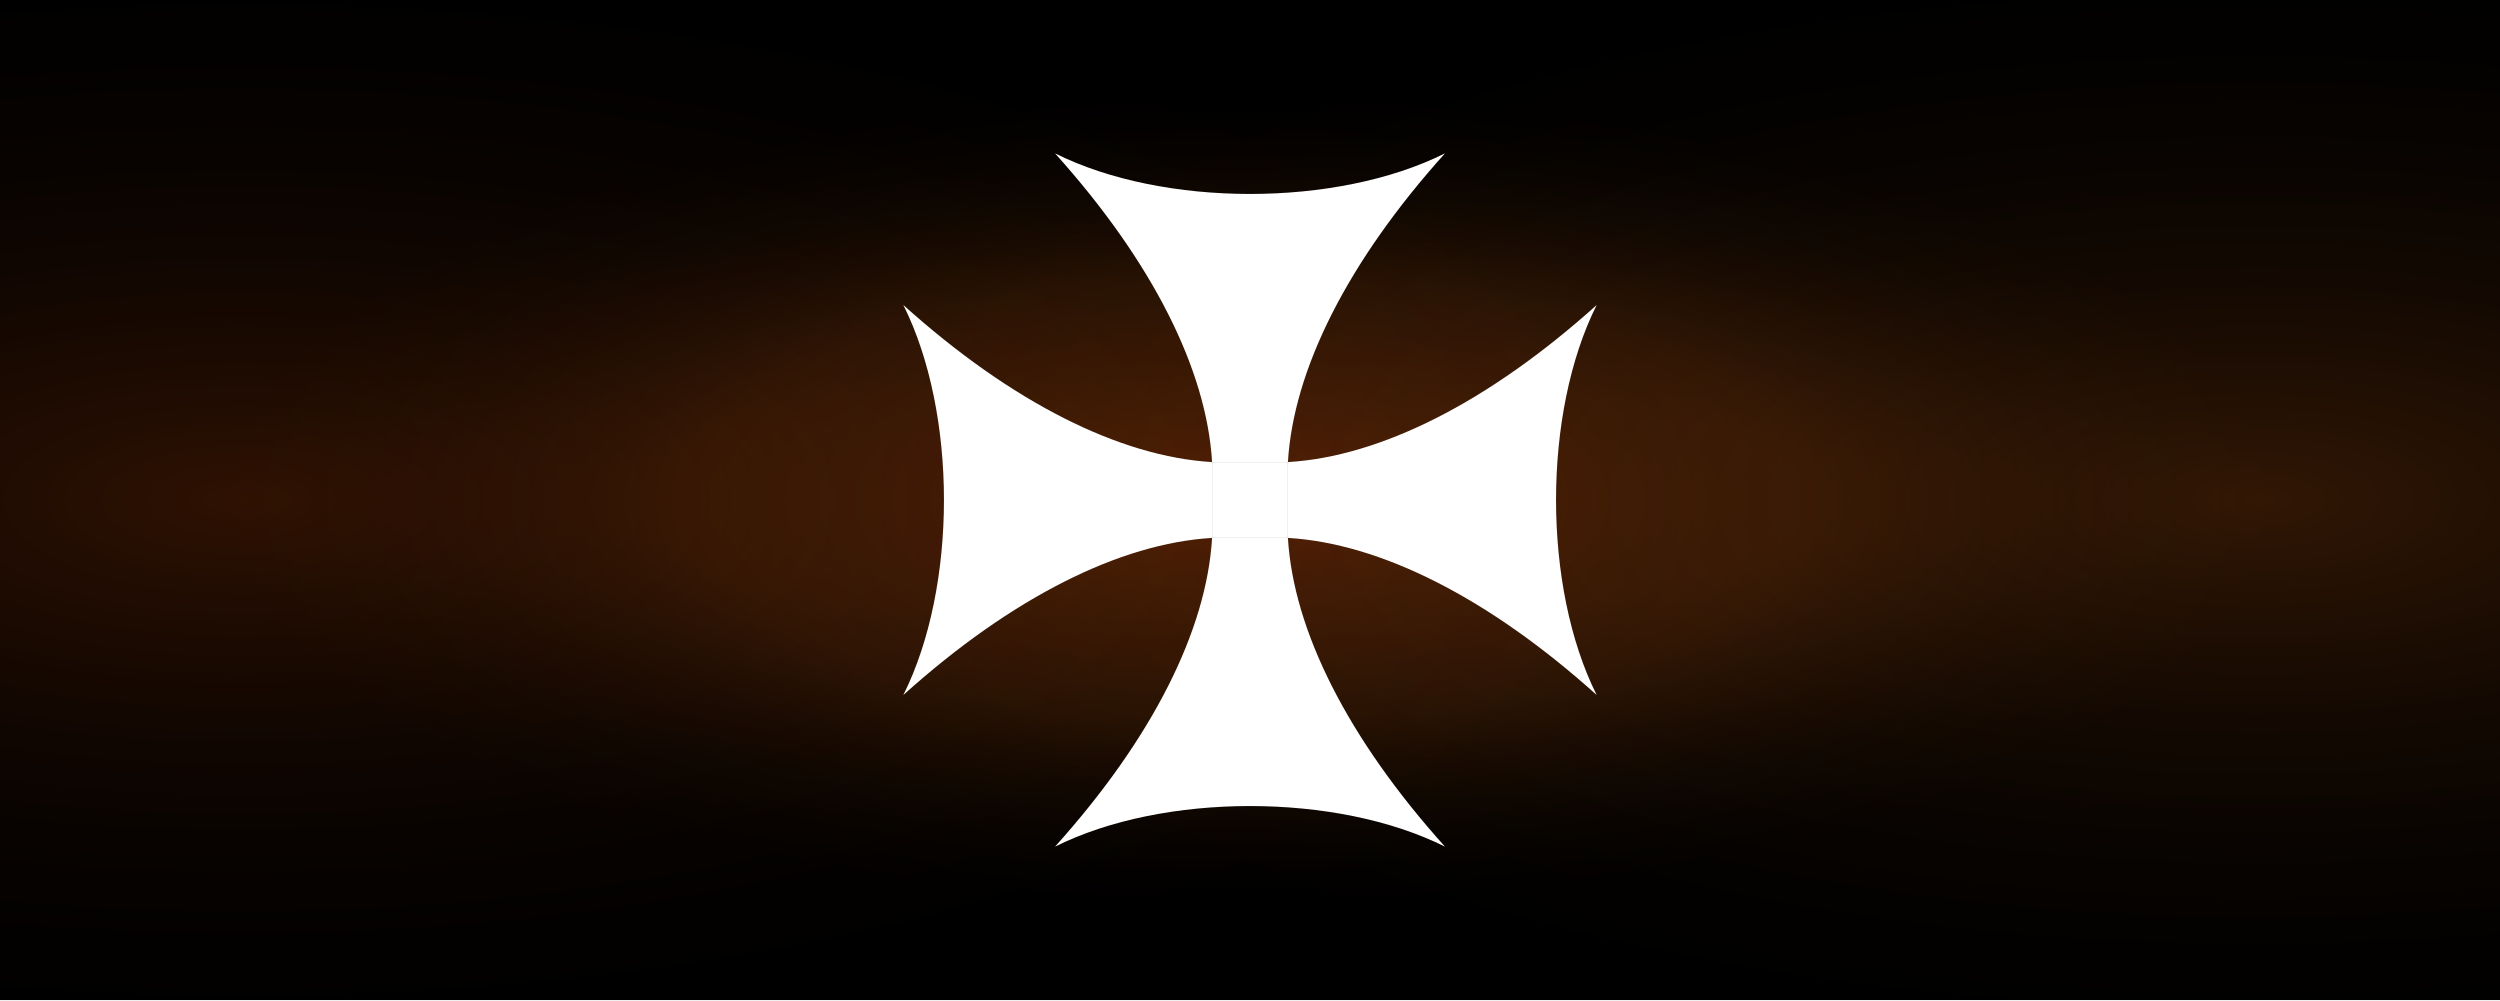
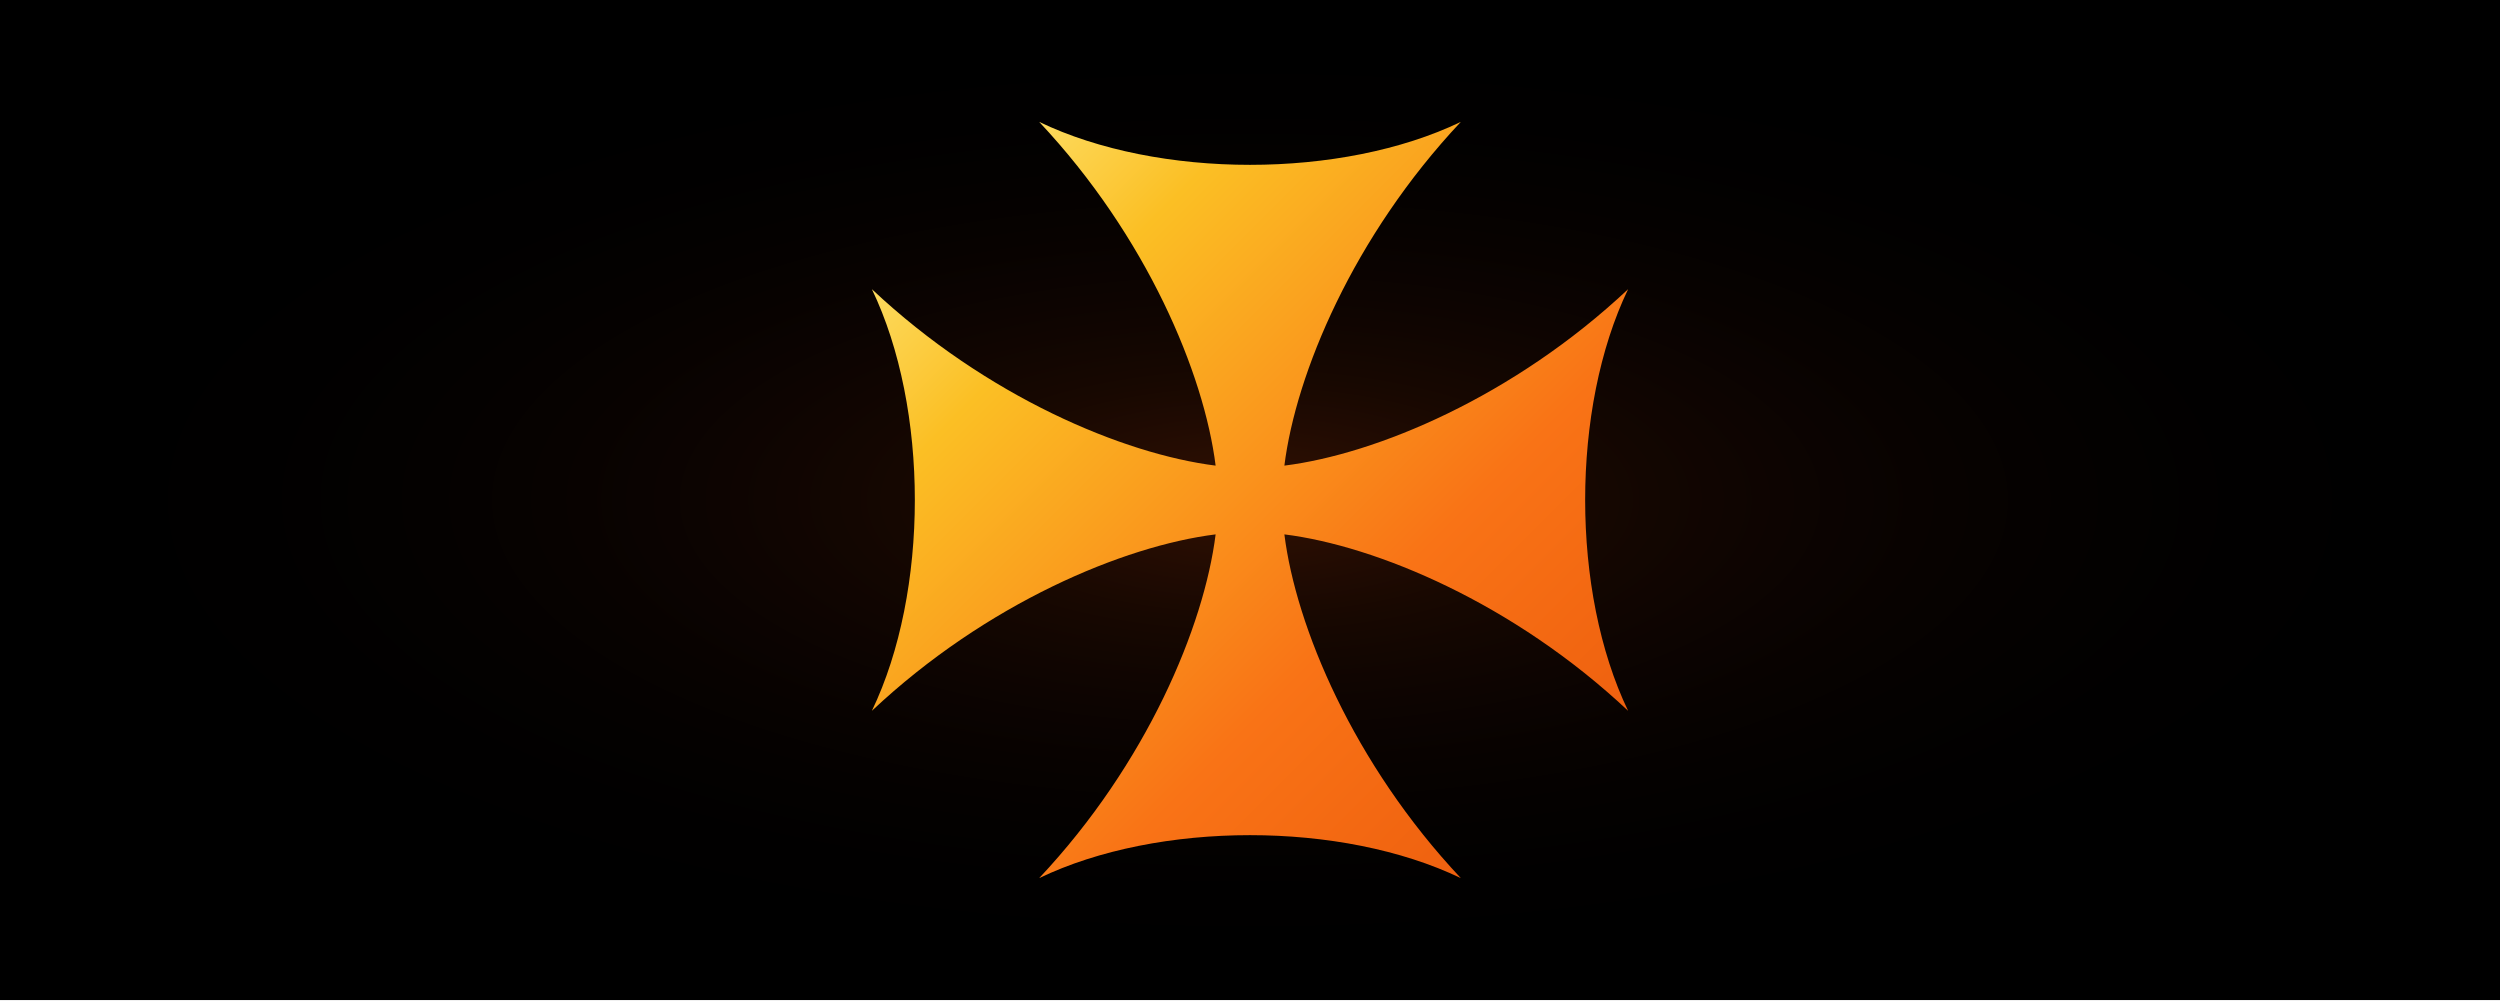
<svg xmlns="http://www.w3.org/2000/svg" viewBox="0 0 600 240" width="100%" height="100%">
  <defs>
-     <radialGradient id="centerOrangeHalo" cx="50%" cy="50%" r="50%">
-       <stop offset="0%" stop-color="#ea580c" stop-opacity="0.35" />
-       <stop offset="45%" stop-color="#f97316" stop-opacity="0.15" />
-       <stop offset="85%" stop-color="#000000" stop-opacity="0" />
-     </radialGradient>
-     <radialGradient id="sideOrangeGlowLeft" cx="10%" cy="50%" r="60%">
-       <stop offset="0%" stop-color="#ea580c" stop-opacity="0.2" />
+     <radialGradient id="bannerBackgroundGlow" cx="50%" cy="50%" r="50%">
+       <stop offset="0%" stop-color="#3d1403" stop-opacity="0.85" />
+       <stop offset="25%" stop-color="#240c02" stop-opacity="0.65" />
+       <stop offset="55%" stop-color="#120501" stop-opacity="0.4" />
+       <stop offset="80%" stop-color="#050100" stop-opacity="0.2" />
      <stop offset="100%" stop-color="#000000" stop-opacity="0" />
    </radialGradient>
-     <radialGradient id="sideOrangeGlowRight" cx="90%" cy="50%" r="60%">
-       <stop offset="0%" stop-color="#f97316" stop-opacity="0.2" />
-       <stop offset="100%" stop-color="#000000" stop-opacity="0" />
-     </radialGradient>
-     <g id="templarCrossSolo">
-       <path d="M -3.5 -3.5 C -4 -12 -9 -22 -18 -32 C -8 -27 8 -27 18 -32 C 9 -22 4 -12 3.5 -3.5 Z" />
-       <path d="M -3.5 -3.5 C -4 -12 -9 -22 -18 -32 C -8 -27 8 -27 18 -32 C 9 -22 4 -12 3.5 -3.5 Z" transform="rotate(90)" />
-       <path d="M -3.5 -3.5 C -4 -12 -9 -22 -18 -32 C -8 -27 8 -27 18 -32 C 9 -22 4 -12 3.5 -3.5 Z" transform="rotate(180)" />
-       <path d="M -3.5 -3.5 C -4 -12 -9 -22 -18 -32 C -8 -27 8 -27 18 -32 C 9 -22 4 -12 3.5 -3.5 Z" transform="rotate(270)" />
-       <rect x="-3.5" y="-3.5" width="7" height="7" />
-     </g>
+     <linearGradient id="bannerCrossGradient" x1="0%" y1="0%" x2="100%" y2="100%">
+       <stop offset="0%" stop-color="#fef08a" />
+       <stop offset="25%" stop-color="#fbbf24" />
+       <stop offset="65%" stop-color="#f97316" />
+       <stop offset="100%" stop-color="#ea580c" />
+     </linearGradient>
  </defs>
  <rect width="600" height="240" fill="#000000" />
-   <rect width="600" height="240" fill="url(#centerOrangeHalo)" />
-   <rect width="600" height="240" fill="url(#sideOrangeGlowLeft)" />
-   <rect width="600" height="240" fill="url(#sideOrangeGlowRight)" />
-   <g transform="translate(300, 120) scale(2.6)" fill="#ffffff">
-     <use href="#templarCrossSolo" />
+   <rect width="600" height="240" fill="url(#bannerBackgroundGlow)" />
+   <g transform="translate(300, 120) scale(0.55)" fill="url(#bannerCrossGradient)">
+     <path d="M -15 -15               C -20 -55 -45 -115 -92 -165               C -40 -140 40 -140 92 -165               C 45 -115 20 -55 15 -15               C 55 -20 115 -45 165 -92               C 140 -40 140 40 165 92               C 115 45 55 20 15 15               C 20 55 45 115 92 165               C 40 140 -40 140 -92 165               C -45 115 -20 55 -15 15               C -55 20 -115 45 -165 92               C -140 40 -140 -40 -165 -92               C -115 -45 -55 -20 -15 -15 Z" />
  </g>
</svg>
